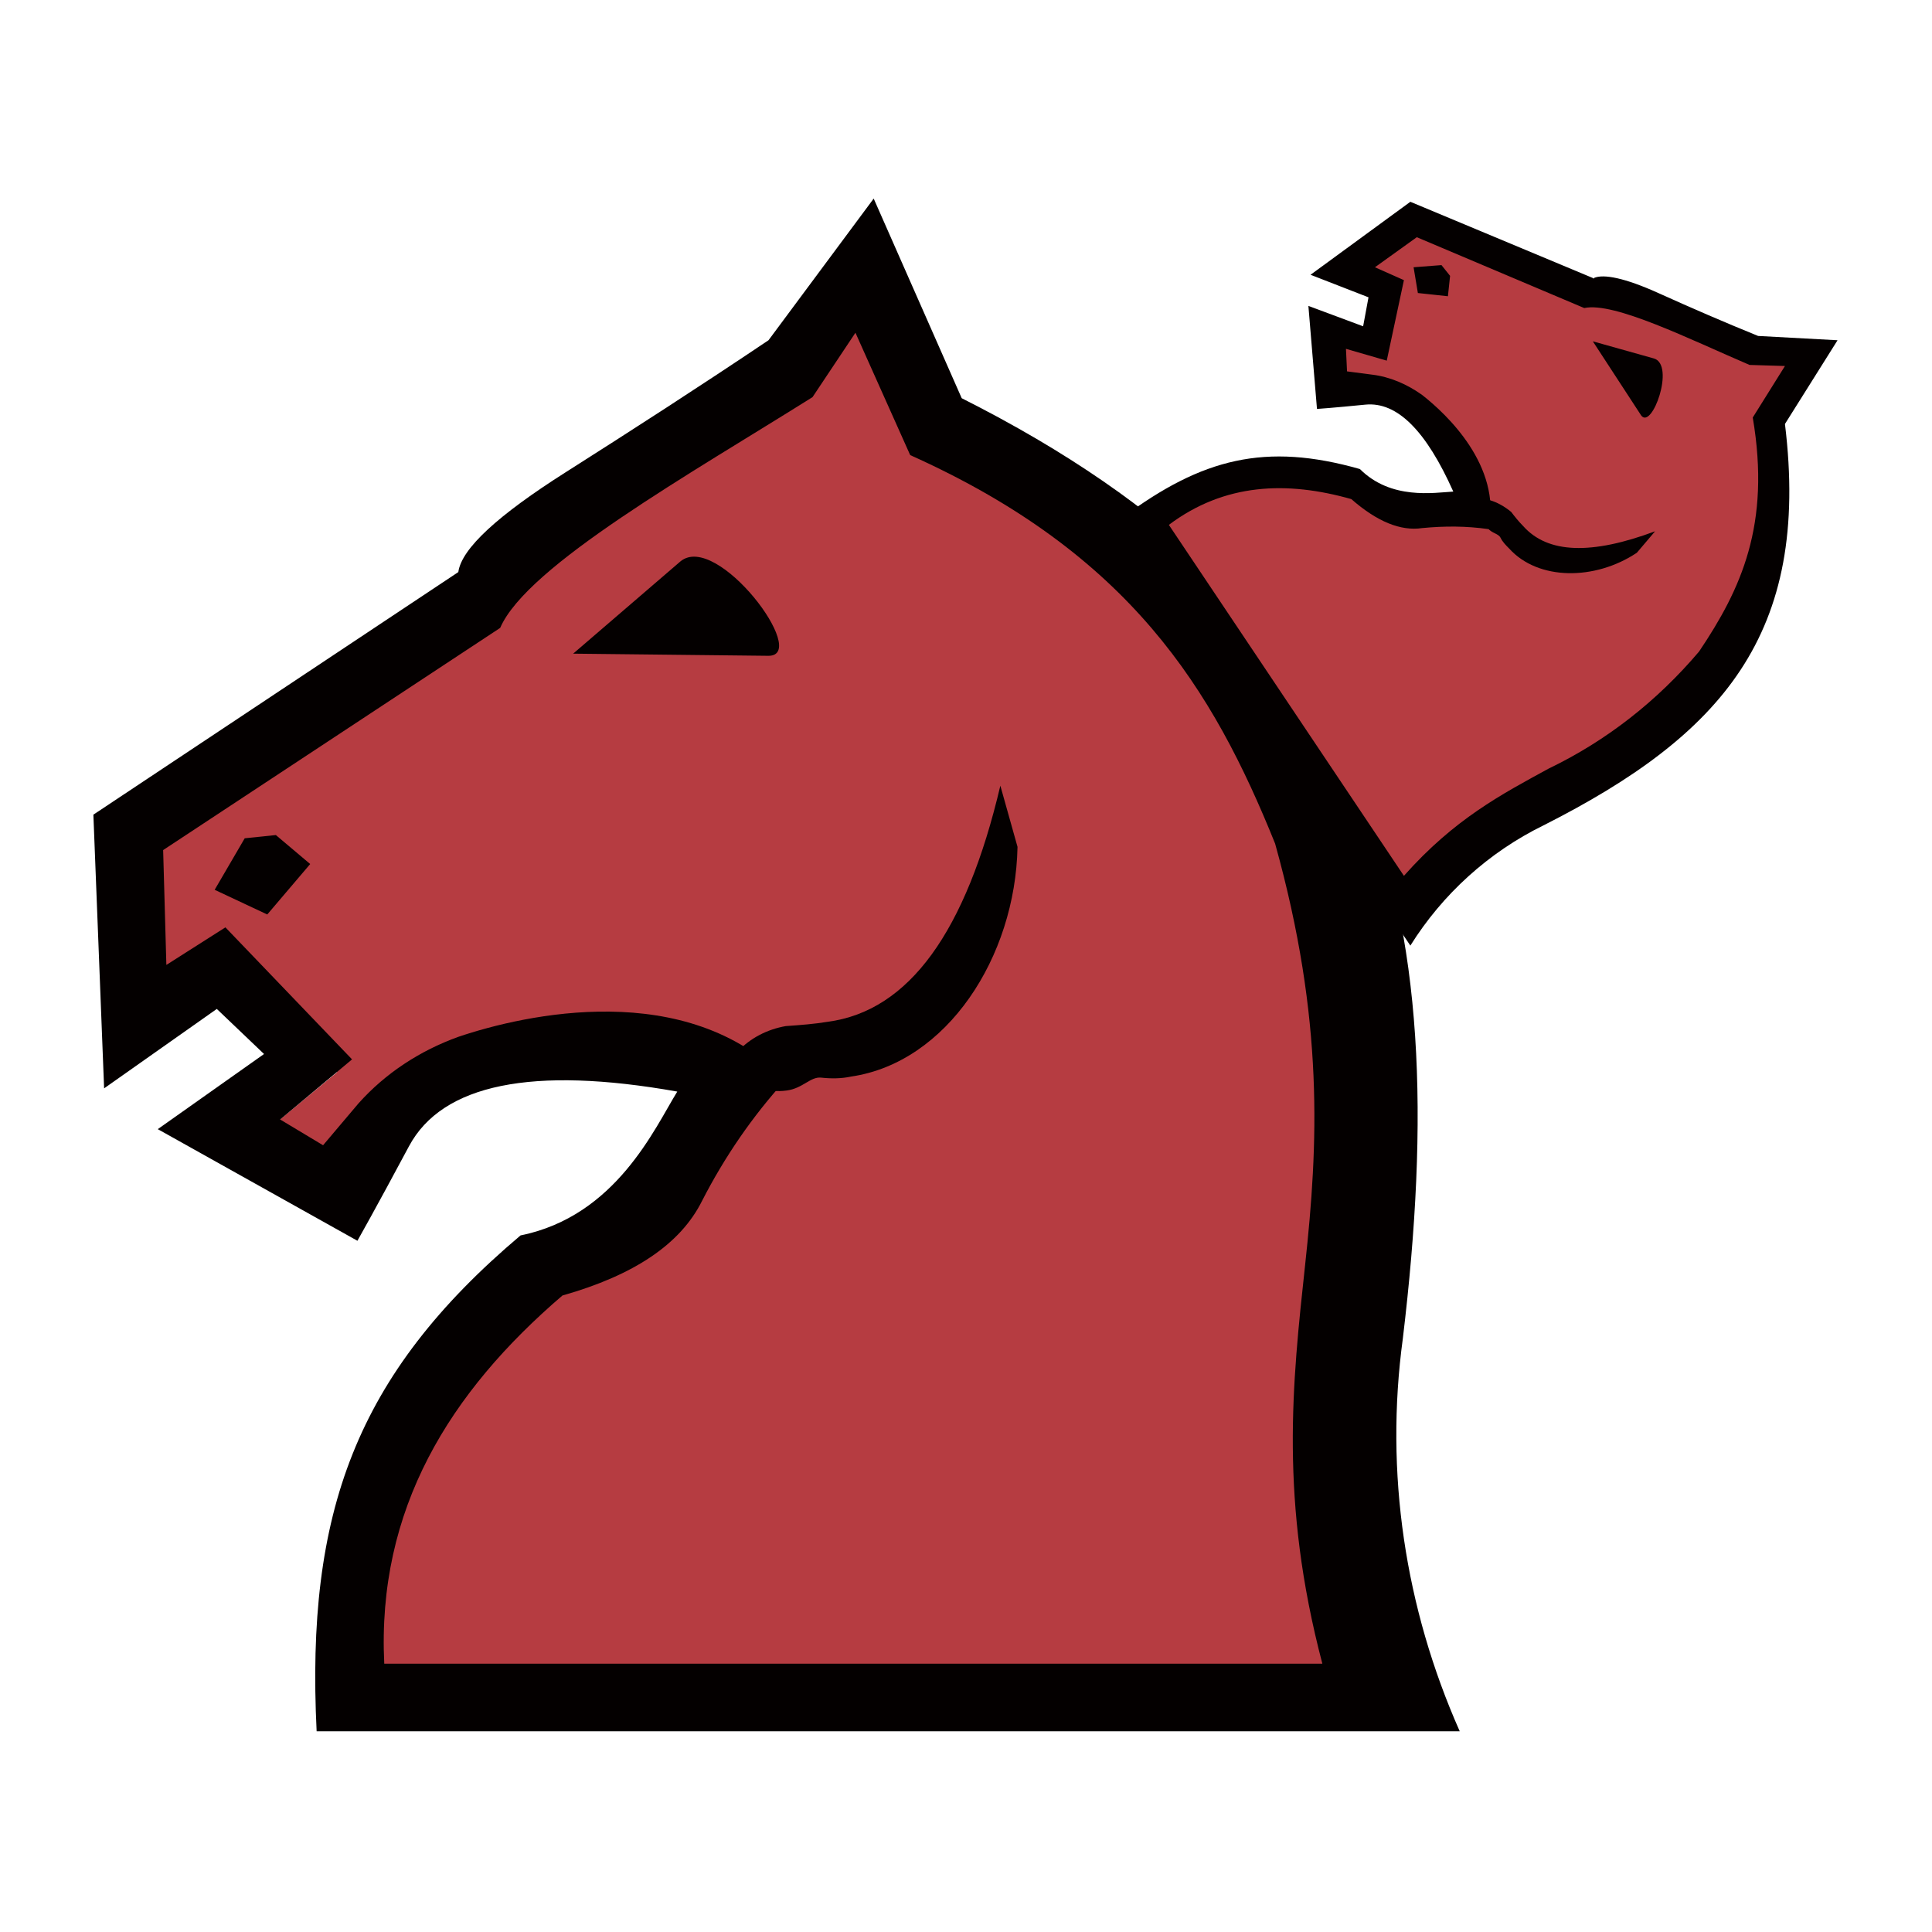
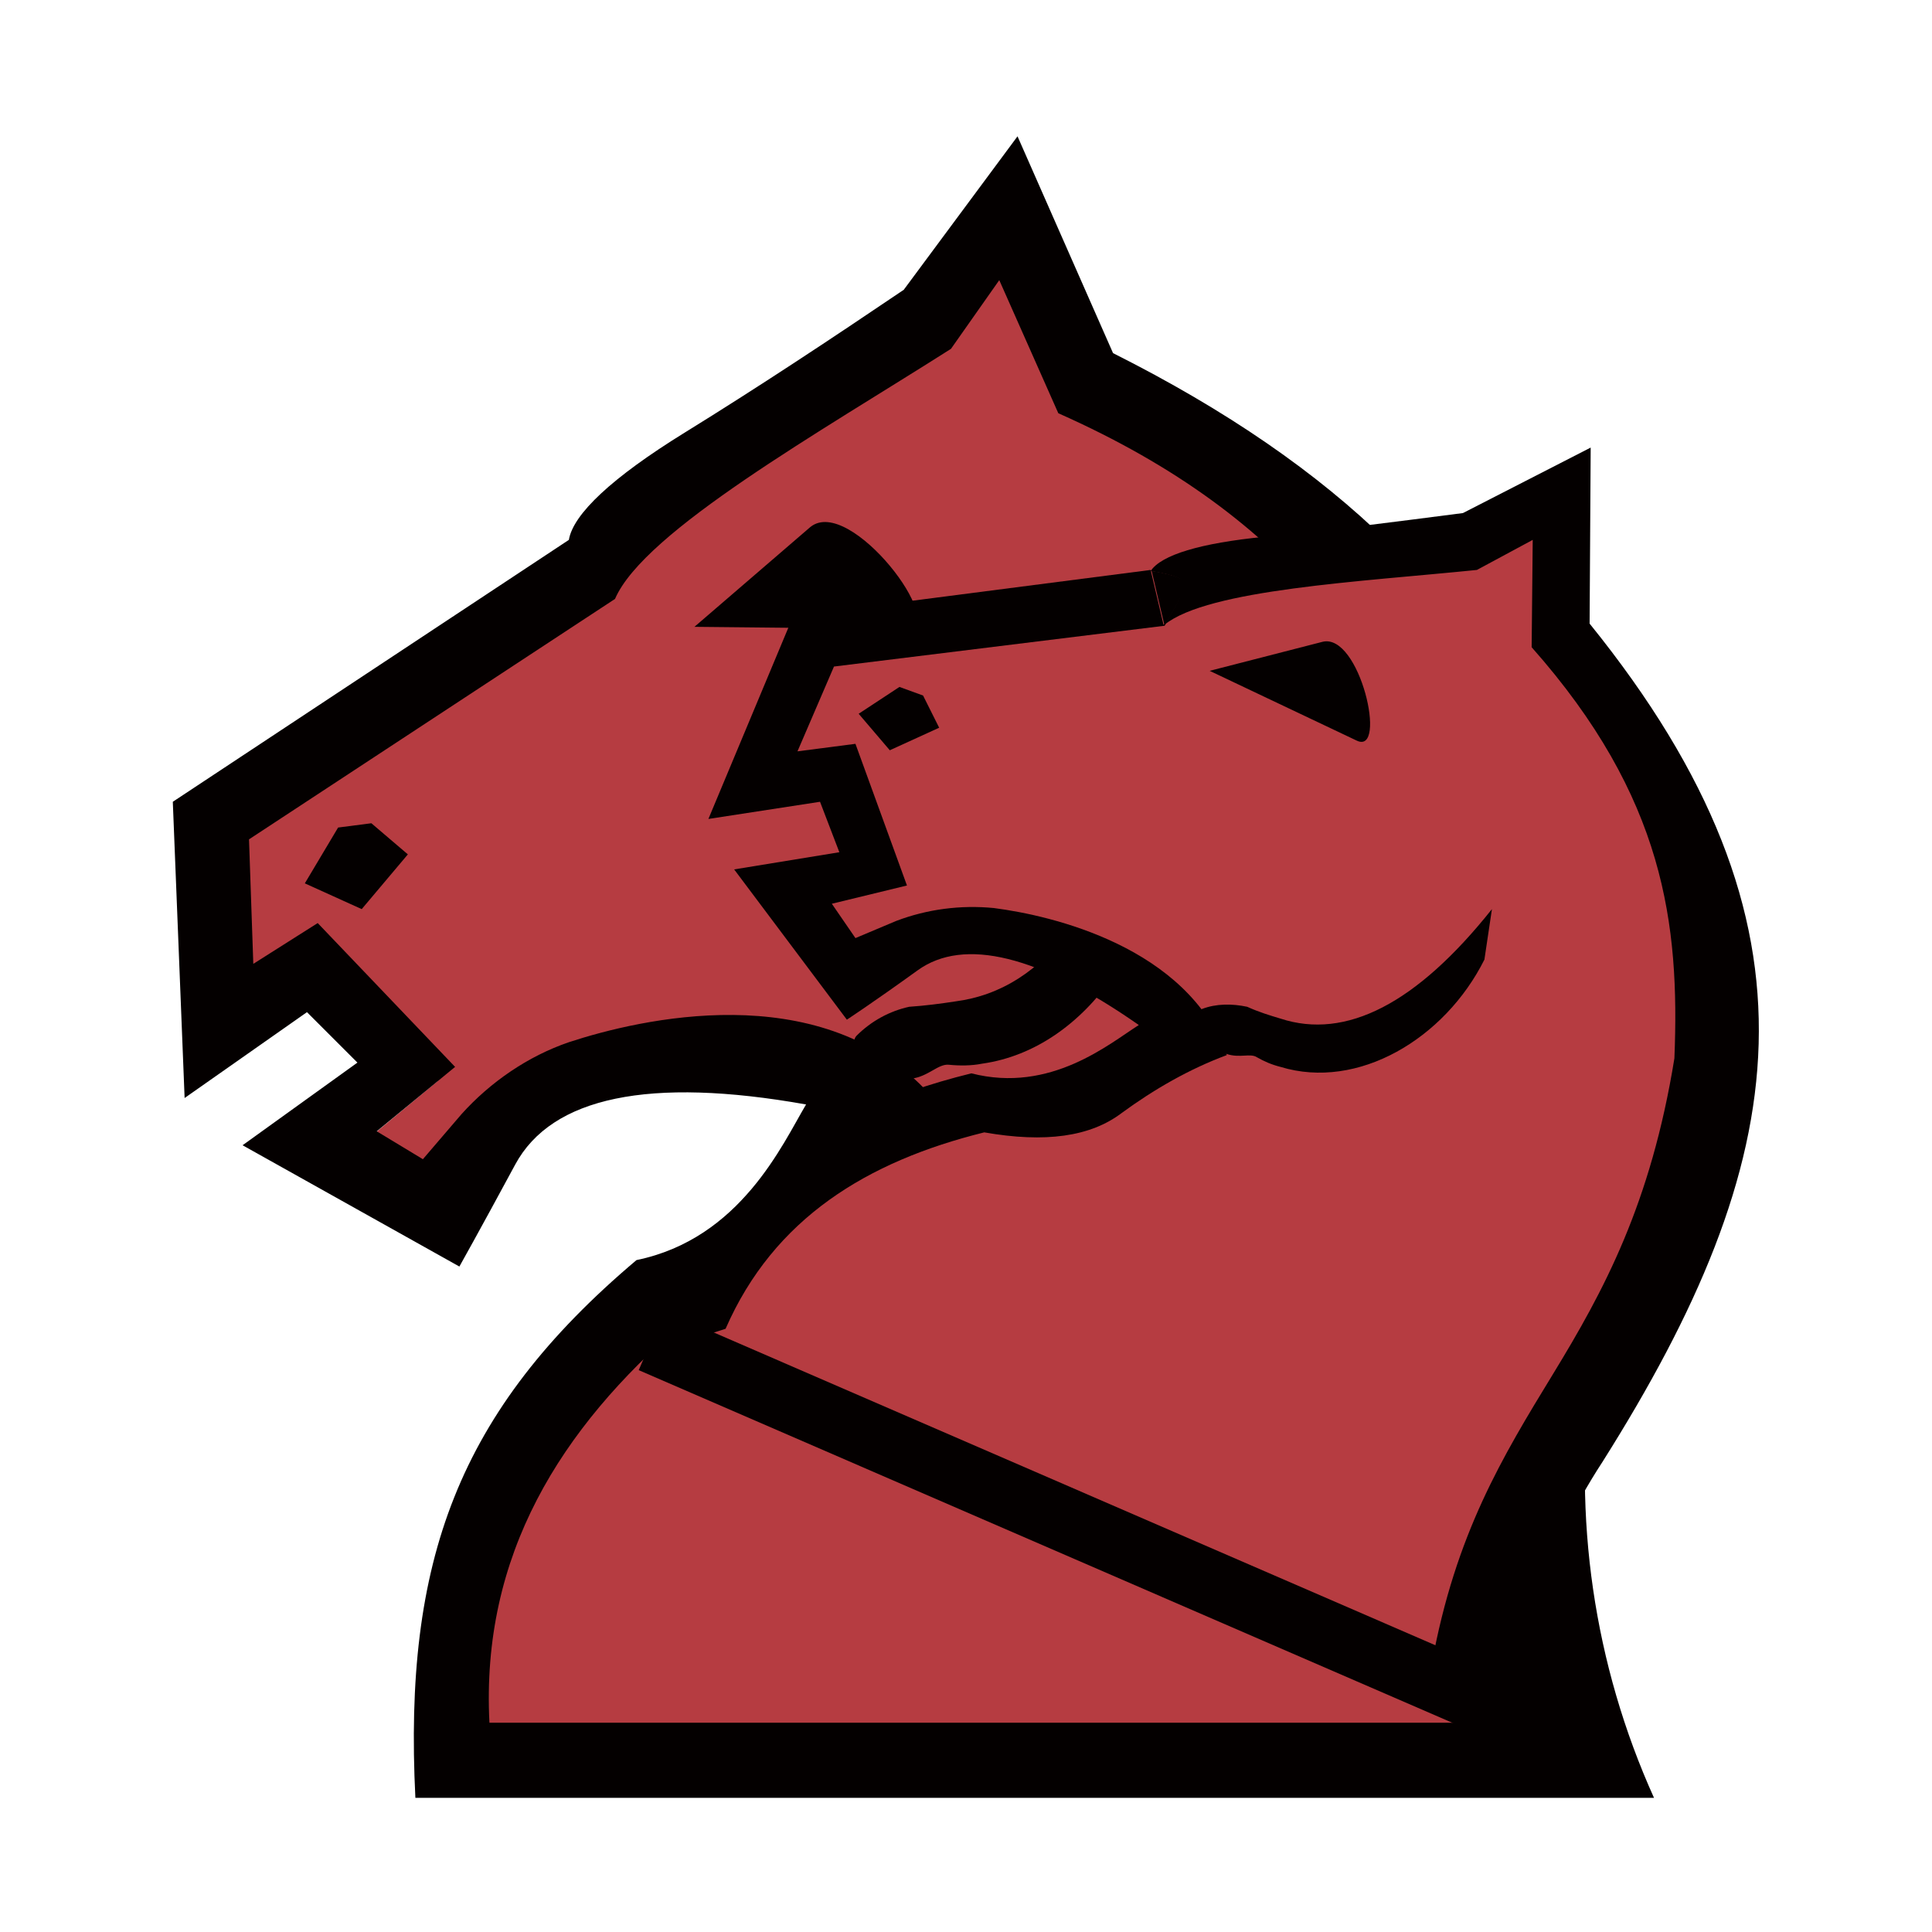
<svg xmlns="http://www.w3.org/2000/svg" version="1.1" id="Layer_1" x="0px" y="0px" viewBox="0 0 180 180" style="enable-background:new 0 0 180 180;" xml:space="preserve">
  <style type="text/css">
	.st0{fill:#B63C41;}
	.st1{fill:#040000;}
+ 	.st2{fill:none;stroke:#040000;stroke-width:6;stroke-miterlimit:10;}
</style>
  <g id="Layer_2">
    <g id="Layer_1-2">
-       <path class="st0" d="M34.5,158.6c-0.7-15,3.9-28.1,14.9-37.5c7-2,10.2-4.8,12.2-9c1.8-3.9,4.2-7.5,7-10.8    c-9.5-9.9-19.3-2.4-25.7-0.2c-4.2,1.7-6.6,2.6-8.9,5.3l-3.5,4l-6.1-4.7l7-5.8l-11.2-10l-5.7,3.7l-1.4-14l32.7-21.5    c2.6-6.1,18.5-15,30.3-22.4l4.4-6.2l5.3,11.9C107,50.9,114.9,64,121,79c4.7,17.2,3.9,29.2,2.9,40.8s-2.5,22.9,1.7,38.8L34.5,158.6    z" />
-       <path class="st1" d="M22.8,78.1l2.9-0.3l3.2,2.7l-4,4.7L20,82.9L22.8,78.1z M71.6,61.1l-18.2-0.2l10-8.6    C66.8,49.5,75.5,61.1,71.6,61.1z M46.6,58.5l-3.9-5.2c0.3-2.2,3.7-5.3,10-9.3c6.3-4,12.5-8,18.9-12.3l9.8-13.2l8.2,18.6    c39.1,19.7,46,46.7,41.1,87.6c-1.7,12.5,0.2,25.1,5.3,36.6H29.5c-1-20.3,3.6-33.2,19-46.2c8.9-1.8,12.5-10,14.6-13.4    c-13.5-2.4-21.9-0.7-25,5.1s-4.8,8.8-4.8,8.8l-18.6-10.4l9.9-7L20.2,94l-10.5,7.4l-1-25.5l34-22.6c0,0,3.4-1.2,4-0.4    S46.7,58.5,46.6,58.5L15.2,79.2l0.3,10.7l5.5-3.5l11.8,12.3l-6.7,5.6l4,2.4l3.3-3.9c2.5-2.8,5.7-4.9,9.3-6.2    c6.2-2.1,21.3-5.5,30.5,4c-3.1,3.4-5.7,7.2-7.8,11.3c-2,4-6.3,6.9-13,8.8c-10.5,9-17.3,19.9-16.6,34.3h87.4    c-4-15.2-2.8-26.1-1.6-37.2s1.8-22.7-2.8-39.2c-5.8-14.4-13.5-27-34-36.2l-5.1-11.4L75.7,37C64.4,44.1,49.1,52.7,46.6,58.5    L46.6,58.5z" />
-       <path class="st1" d="M68.7,98c-0.9,1,0.9,4.1,4.6,3.6c1.5-0.2,2.2-1.3,3.2-1.2c0.9,0.1,1.9,0.1,2.8-0.1    c8.9-1.3,15.3-11.1,15.5-21.4l-1.6-5.7c-3.2,13.6-8.5,21-16.1,22c-1.2,0.2-2.5,0.3-3.9,0.4C71.5,95.9,69.9,96.7,68.7,98z" />
-       <path class="st0" d="M107.4,49c5.4-4,11.5-5.6,17.8-3.8c2.5,2.1,4.4,2.6,6.4,2.3c1.9-0.3,3.9-0.3,5.8-0.1c1.3-6.1-3.9-7.8-6.4-9.7    c-1.7-1.2-2.6-1.8-4.2-2l-2.4-0.3l0.2-3.5l4,1.2l1-6.7l-2.8-1.2l4.8-4.1l16.3,6.9c2.9-0.6,10.3,3.2,16,5.7l3.4,0.1l-3.1,5    c1.8,10.4-1.1,16.7-5.2,22.7c-4.1,4.7-9,8.6-14.6,11.3c-4.6,2.5-9.2,4.8-14.1,10.4L107.4,49z" />
-       <path class="st1" d="M134.3,24.7l0.8,1l-0.2,1.9l-2.8-0.3l-0.4-2.4L134.3,24.7z M152.9,38.7l-4.5-6.9l5.7,1.6    C156.1,34,153.9,40.1,152.9,38.7L152.9,38.7z M147.6,28.7l0.9-2.8c0.9-0.4,2.9,0,6,1.4c3.1,1.4,6.1,2.7,9.3,4l7.4,0.4l-4.9,7.8    c2.4,19.6-5.9,29-22.5,37.4c-5.1,2.5-9.4,6.4-12.4,11.2l-26.8-39.9c7.4-5.5,13.3-7,22.1-4.5c2.9,2.9,6.9,2.2,8.7,2.1    c-2.5-5.6-5.2-8.4-8.2-8.1c-3,0.3-4.5,0.4-4.5,0.4l-0.8-9.6l5.1,1.9l0.5-2.7l-5.4-2.1l9.3-6.8l17,7.1c0,0,1.3,1,1.1,1.4    C149.6,27.7,147.7,28.7,147.6,28.7L132,22.1l-3.9,2.8l2.7,1.2l-1.6,7.5l-3.8-1.1l0.1,2.1l2.3,0.3c1.7,0.2,3.3,0.9,4.7,1.9    c2.3,1.8,7.4,6.6,6.2,12.5c-2.1-0.3-4.1-0.3-6.2-0.1c-2,0.3-4.2-0.6-6.6-2.7c-6-1.7-11.8-1.5-17,2.4l21.9,32.7    c4.7-5.3,9.1-7.6,13.5-10c5.4-2.6,10.1-6.3,14-10.9c3.9-5.8,6.7-11.8,5-21.8l3-4.8l-3.3-0.1C157.4,31.6,150.4,28.1,147.6,28.7    L147.6,28.7z" />
-       <path class="st1" d="M138.8,46.6c-0.6-0.1-1.3,1.4-0.2,2.6c0.4,0.5,1,0.5,1.2,0.9c0.2,0.4,0.5,0.7,0.8,1c2.7,3,8,3,11.9,0.4l1.7-2    c-5.9,2.2-10,2.1-12.3-0.5c-0.4-0.4-0.8-0.9-1.1-1.3C140.2,47.2,139.5,46.8,138.8,46.6z" />
+       <path class="st0" d="M44.1,164.4c-0.8-16.3,4.2-30.5,16.1-40.6c7.6-2.2,11.1-5.2,13.3-9.8c2-4.2,4.5-8.2,7.6-11.7    c-10.4-10.7-20.9-2.6-27.9-0.3c-4.6,1.8-7.2,2.9-9.6,5.8l-3.8,4.3l-6.6-5.1l7.6-6.3L28.5,89.9l-6.2,4l-1.6-15.2l35.5-23.4    c2.8-6.6,20-16.3,32.8-24.3l4.8-6.7l5.7,12.9c23.1,10.4,31.8,24.6,38.3,40.9c5.1,18.7,4.2,31.7,3.1,44.3    c-1.1,12.6-2.7,24.9,1.8,42L44.1,164.4z" />
+       <path class="st1" d="M31.5,77.1l3.1-0.4l3.4,2.9l-4.3,5.1l-5.3-2.4L31.5,77.1z M84.4,58.6l-19.7-0.2l10.8-9.3    C79.2,46.1,88.6,58.6,84.4,58.6z M57.3,55.8L53,50.3c0.4-2.4,4-5.8,10.8-10s13.6-8.7,20.4-13.3l10.6-14.3l8.9,20.2    c42.4,21.3,49.9,50.6,44.6,94.9c-1.8,13.5,0.2,27.3,5.8,39.7H38.7c-1.1-22,3.9-36,20.6-50.1c9.7-2,13.6-10.8,15.8-14.5    c-14.6-2.6-23.7-0.7-27.1,5.6c-3.4,6.3-5.2,9.5-5.2,9.5l-20.2-11.3L33.3,99l-4.7-4.7l-11.4,8l-1.1-27.6L53,50.3    c0,0,3.7-1.2,4.3-0.4S57.3,55.8,57.3,55.8L23.2,78.2l0.4,11.6l6-3.8l12.8,13.4l-7.3,6l4.3,2.6l3.6-4.2c2.7-3,6.2-5.4,10-6.7    c6.7-2.2,23.1-6,33.1,4.3c-3.3,3.7-6.2,7.8-8.4,12.3c-2.2,4.3-6.9,7.5-14.1,9.6c-11.4,9.8-18.8,21.6-18,37.2h94.7    c-4.3-16.4-3-28.3-1.8-40.3s2-24.6-3-42.5c-6.3-15.6-14.6-29.3-36.9-39.2l-5.5-12.4l-4.5,6.4C76.5,40.2,60,49.5,57.3,55.8    L57.3,55.8z" />
+       <path class="st1" d="M79.8,96.5c-1,1.1,1,4.6,5.1,4c1.6-0.2,2.5-1.4,3.5-1.3c1,0.1,2.1,0.1,3.1-0.1c9.9-1.4,16.9-12.3,17.2-23.8    l-1.8-6.4c-3.5,15.2-9.4,23.3-17.9,24.4c-1.3,0.2-2.8,0.4-4.3,0.5C82.9,94.2,81.2,95.1,79.8,96.5z" />
+       <path class="st0" d="M65.5,125.8c4.6-11.1,12.5-19,24-21.9c6,1.1,9.3,0.1,12.3-2.2c2.7-2.2,5.7-4,8.9-5.3    c-3.8-10.6-13.8-8.6-19.3-9.3c-3.8-0.3-5.9-0.5-8.5,0.7l-4,1.7l-3-5.6l7.3-1.7l-5.1-11.3l-5.5,0.6l3.7-10.7l32-4    c4-3.5,19.1-4.3,30.5-5.5l5.4-2.9l0,10.5c12.9,14.5,14.4,26.8,13.8,39.9c-2.3,14.2-7,22.5-11.8,30.6s-9.8,15.7-11.9,28.7    L65.5,125.8z" />
+       <polygon class="st1" points="83.8,64 80,66.5 82.9,69.9 87.5,67.8 86,64.8   " />
+       <path class="st1" d="M123.2,59.8l-10.5,2.7l13.7,6.5C129.3,70.4,126.7,58.9,123.2,59.8z" />
+       <path class="st1" d="M108.6,58.1c0.4-0.7,2-3.2,1.8-3.8c-0.2-0.7-3.1-1.1-3.1-1.1l0,0l1.2,5.1L108.6,58.1z" />
+       <path class="st1" d="M149.3,136.2c17.6-27.9,21.6-49.9-1.2-78.1l0.1-16.4l-11.9,6.1c-6.2,0.8-12.3,1.6-18.4,2.2    c-6.1,0.6-9.7,1.7-10.7,3.2l0,0c0,0,2.9,0.4,3.1,1.1s-1.4,3.2-1.8,3.9c4.1-3.3,18.3-4,29.1-5.1l5.2-2.8l-0.1,10    c12.4,14,13.8,25.8,13.3,38.3c-2.2,13.6-6.6,21.7-11.3,29.4s-9.1,14.9-11.3,27l6.9,9.5l0.4,0.2    C140.8,154.5,143.8,144.6,149.3,136.2z" />
+       <path class="st1" d="M91.7,105.5c5.7,1,9.9,0.4,12.8-1.8c3-2.2,6.3-4.1,9.8-5.4c-3.7-10.1-16.3-13-21.7-13.7    c-3.1-0.3-6.2,0.1-9.1,1.2l-3.8,1.6l-2.2-3.2l7-1.7l-4.8-13.2L74.3,70l3.4-7.9l30.8-3.8c0-0.1,0.1-0.1,0.1-0.2l-0.2,0.1l0,0l0,0    l0,0l-1.2-5.1l-33.3,4.3l-7.9,18.9l10.4-1.6l1.8,4.7l-9.8,1.6L78.9,95c0,0,2.3-1.5,6.6-4.6s11.3-1.4,20.6,5.1    c-2.7,1.7-8.2,6.4-15.6,4.5c-15.8,3.9-23.7,11.4-29.8,26l6.9-2.2C72.1,113.5,80.8,108.2,91.7,105.5z" />
+       <path class="st1" d="M112,94c-1.1,0.4-0.7,3.3,2.3,4.2c1.2,0.4,2.2-0.1,2.8,0.3c0.7,0.4,1.4,0.7,2.2,0.9c7.2,2.2,15.3-2.6,19-10    l0.7-4.7c-7,8.8-13.6,12.2-19.7,10.2c-1-0.3-2-0.6-3.1-1.1C114.8,93.5,113.3,93.5,112,94z" />
+       <line class="st2" x1="60.7" y1="124.9" x2="140.3" y2="159.4" />
    </g>
  </g>
</svg>
